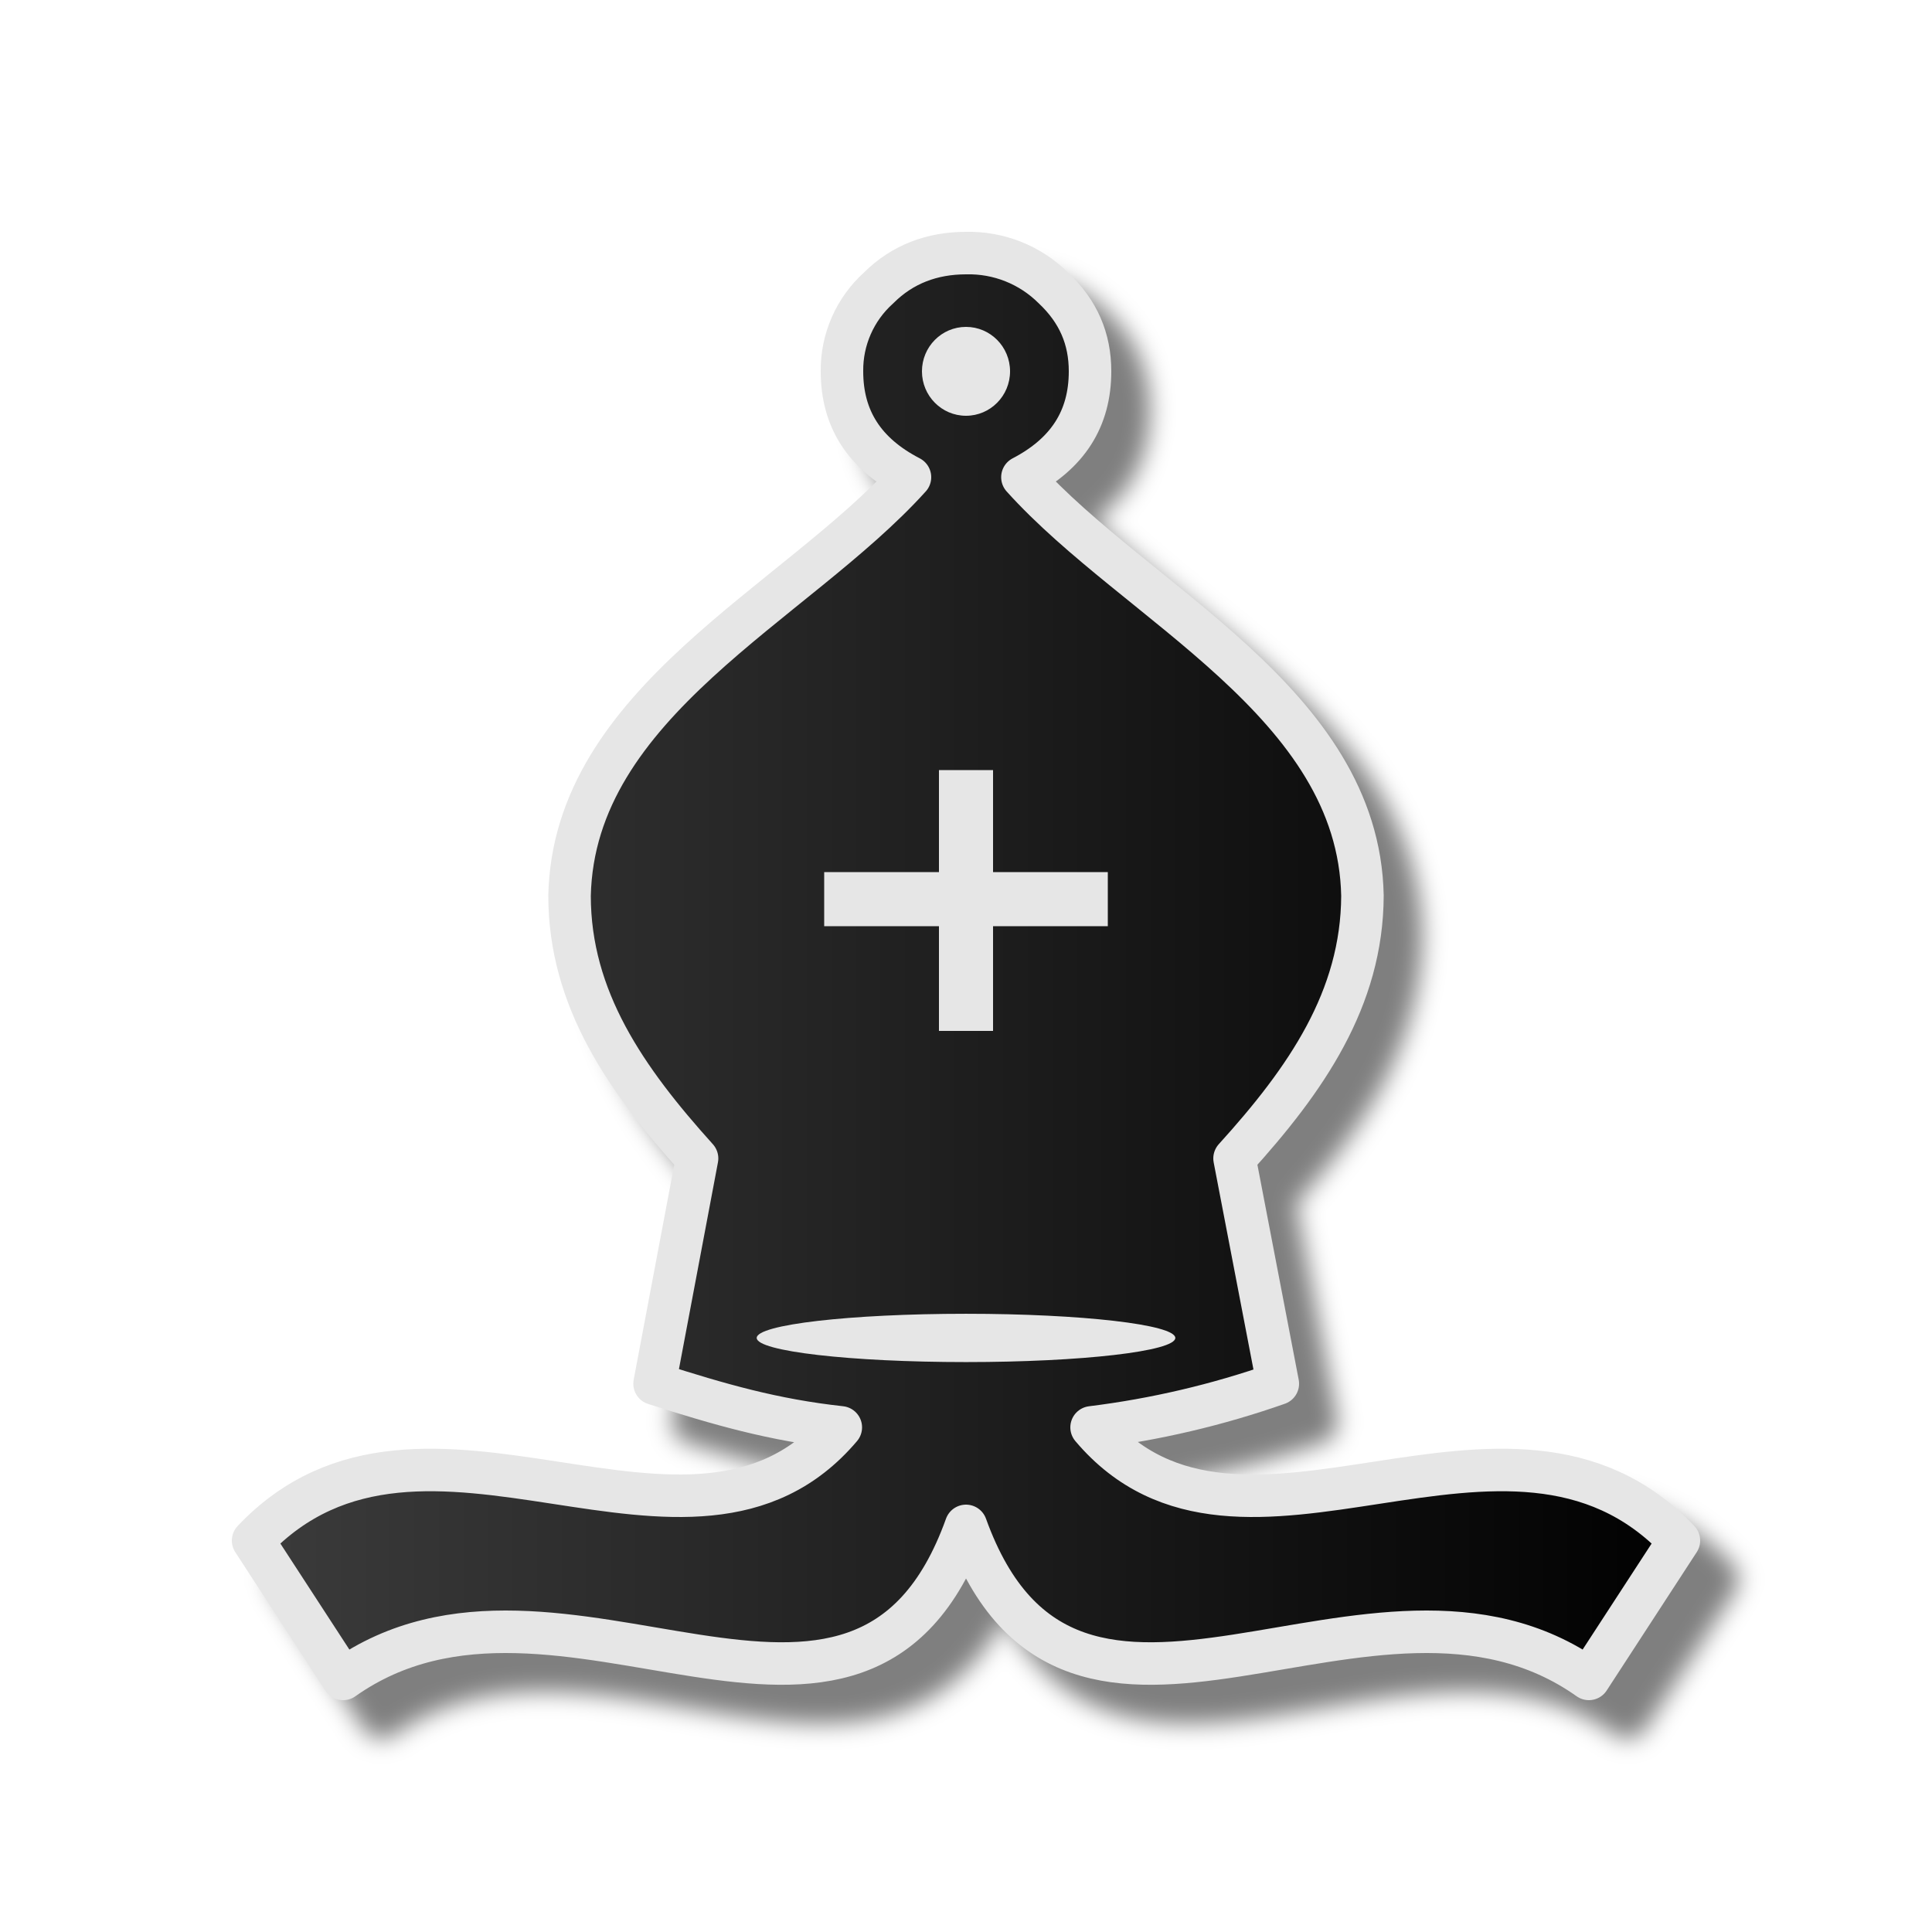
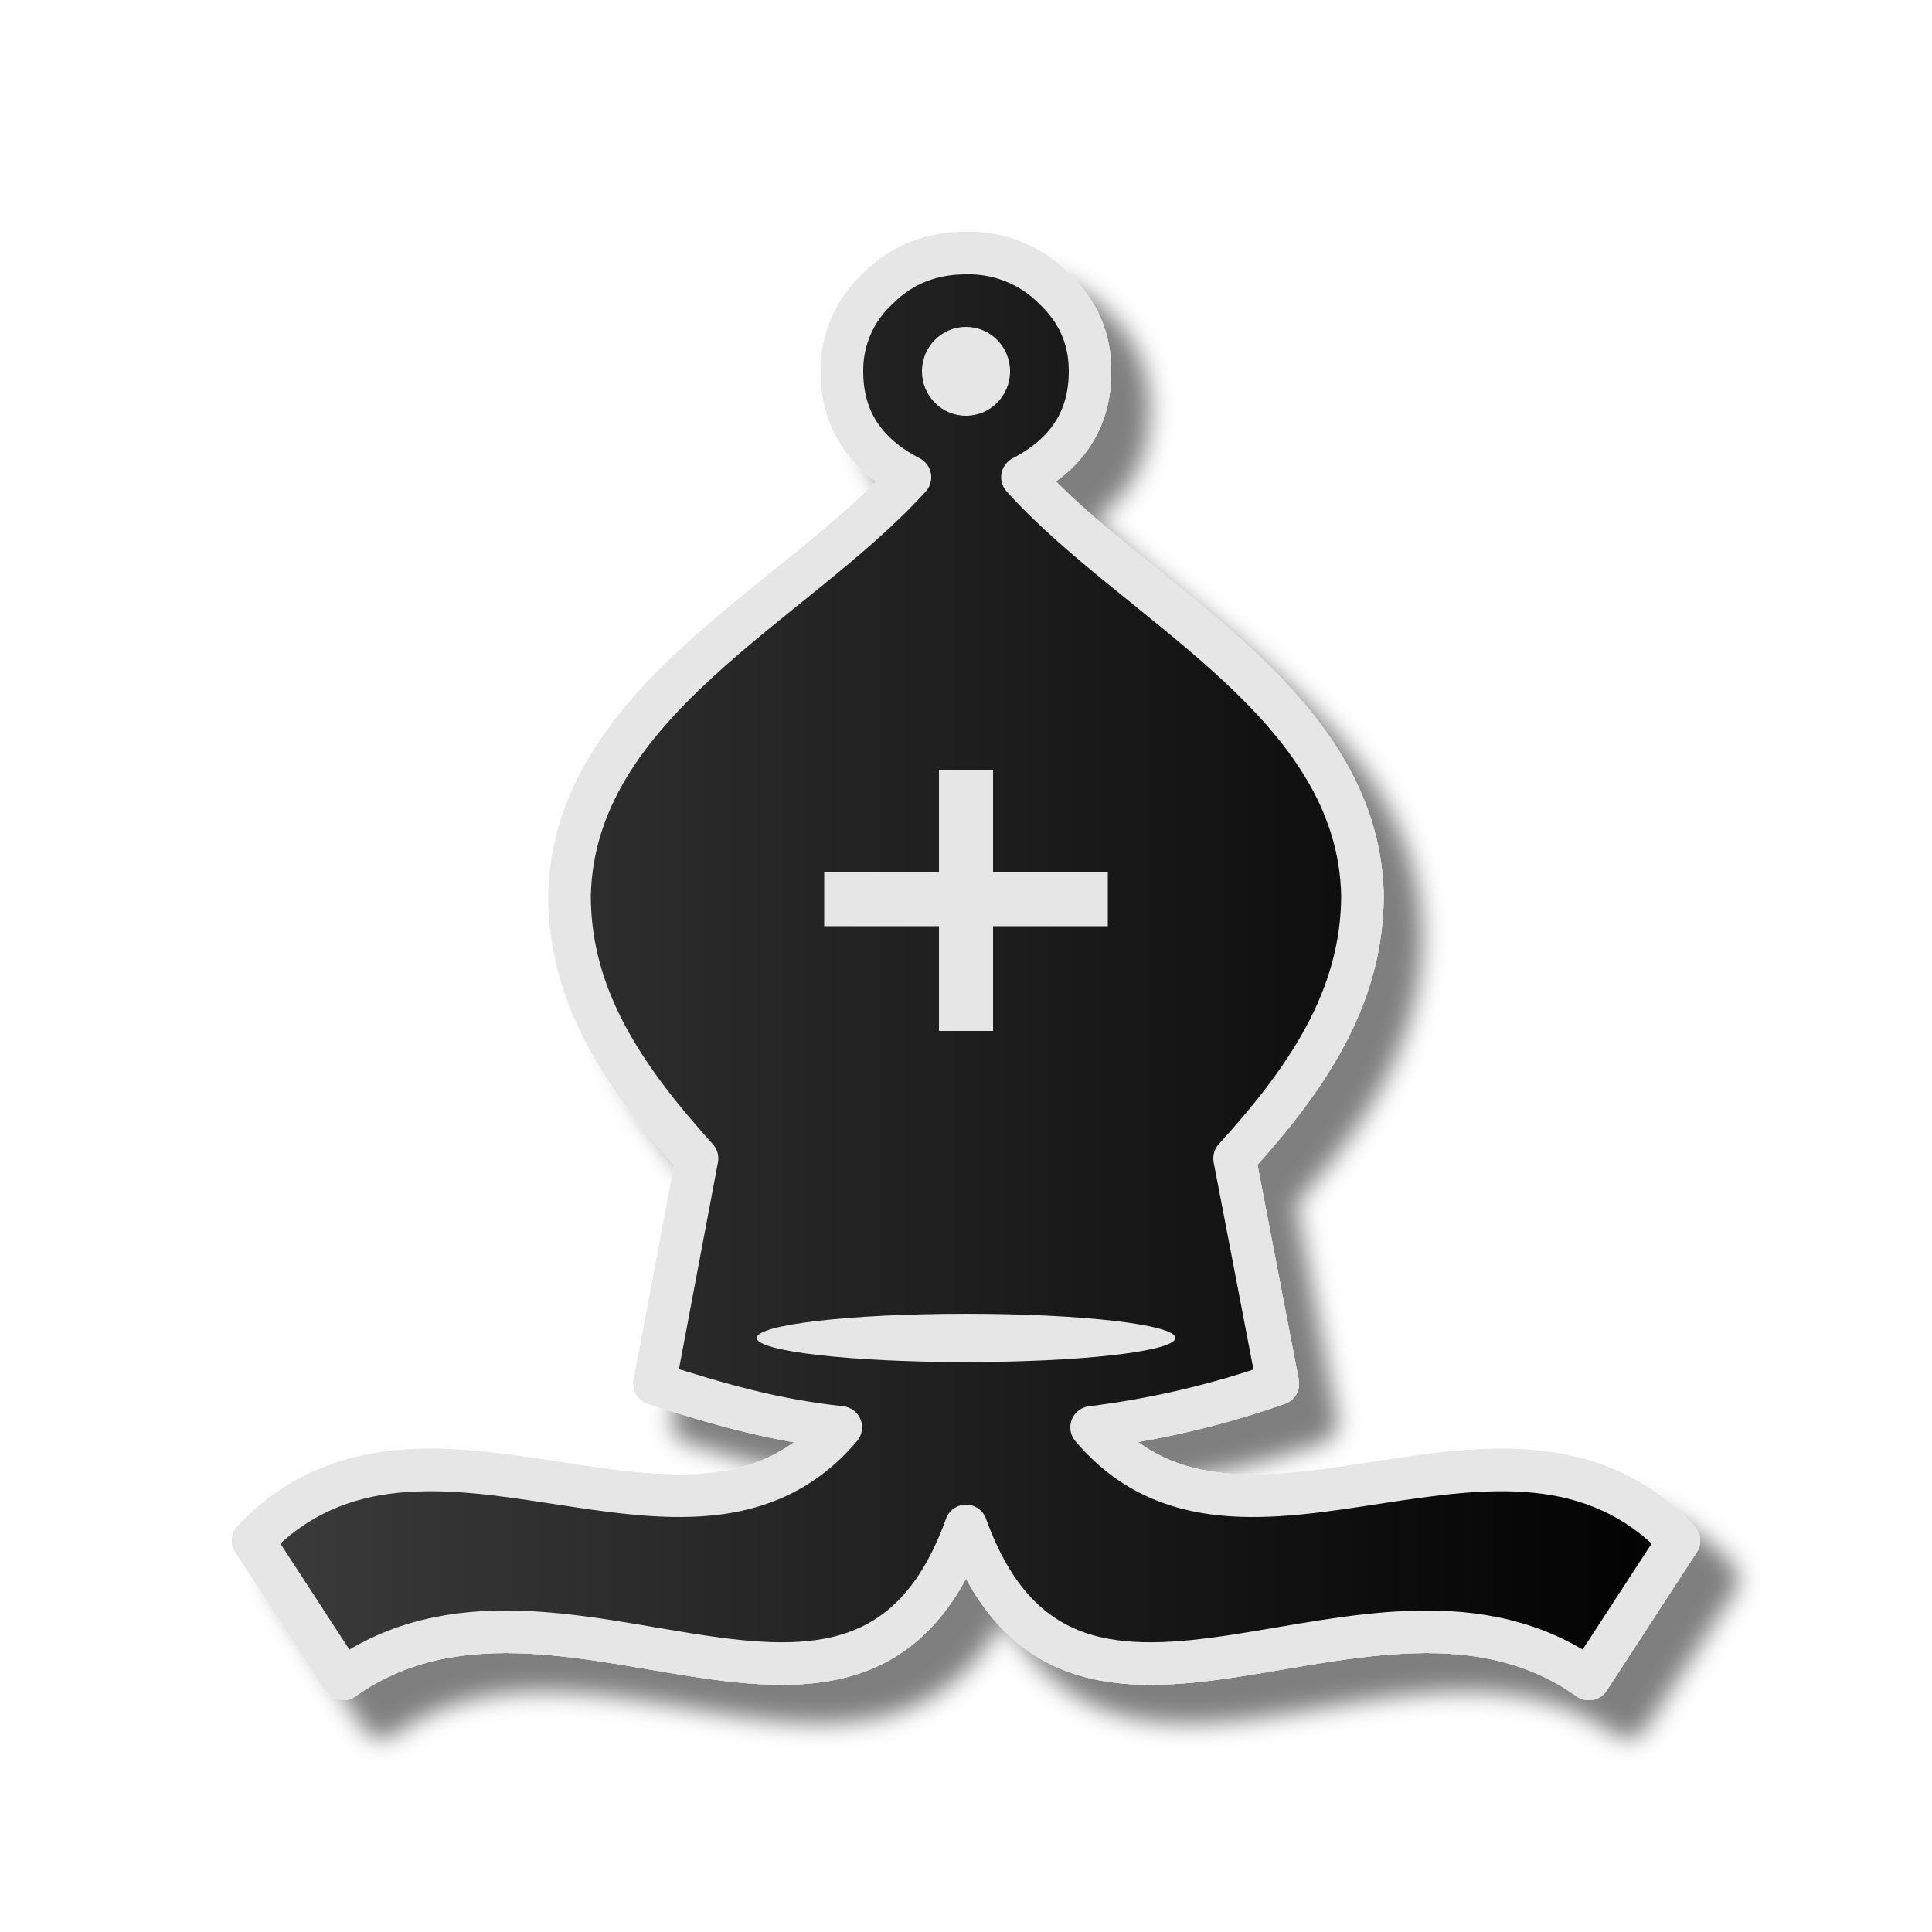
- <svg xmlns="http://www.w3.org/2000/svg" fill-rule="evenodd" clip-rule="evenodd" image-rendering="optimizeQuality" shape-rendering="geometricPrecision" text-rendering="geometricPrecision" viewBox="0 0 50 50">
+ <svg xmlns="http://www.w3.org/2000/svg" style="color-scheme:light only" fill-rule="evenodd" clip-rule="evenodd" image-rendering="optimizeQuality" shape-rendering="geometricPrecision" text-rendering="geometricPrecision" viewBox="0 0 50 50">
  <defs>
-     <filter id="c" color-interpolation-filters="sRGB">
-       <feGaussianBlur result="blur" stdDeviation="0.01 0.01" />
-     </filter>
-     <filter id="b" color-interpolation-filters="sRGB">
+     <linearGradient id="a" x1="13197" x2="13341" y1="-9591.1" y2="-9591.1" gradientTransform="translate(-3485.7 2562.6)scale(.26458)" gradientUnits="userSpaceOnUse">
+       <stop offset="0" stop-color="#3c3c3c" />
+       <stop offset="1" />
+     </linearGradient>
+     <filter id="b">
      <feFlood flood-color="#000" flood-opacity=".5" result="flood" />
      <feComposite in="flood" in2="SourceGraphic" operator="in" result="composite1" />
      <feGaussianBlur in="composite1" result="blur" stdDeviation=".3" />
      <feOffset dx="1" dy="1" result="offset" />
      <feComposite in="SourceGraphic" in2="offset" result="composite2" />
    </filter>
-     <linearGradient id="a" x1="13197" x2="13341" y1="-9591.1" y2="-9591.1" gradientTransform="translate(-3485.7 2562.6)scale(.26458)" gradientUnits="userSpaceOnUse">
-       <stop offset="0" stop-color="#3c3c3c" />
-       <stop offset="1" />
-     </linearGradient>
  </defs>
  <path fill="url(#a)" stroke="#e6e6e6" stroke-linejoin="round" stroke-width="1.1" d="M25 6.55c-.88 0-1.65.29-2.26.9a2.86 2.86 0 0 0-.95 2.16c0 1.23.58 2.13 1.76 2.74-2.97 3.29-8.7 5.82-8.81 10.83 0 2.67 1.46 4.76 3.3 6.8l-1.1 5.83c1.69.54 3.08.94 4.82 1.13-3.88 4.58-10.79-1.74-15.21 2.93l2.33 3.58c5.6-3.96 13.38 3.67 16.12-3.96 2.75 7.63 10.53 0 16.12 3.96l2.33-3.58c-4.42-4.67-11.33 1.65-15.2-2.93a23.1 23.1 0 0 0 4.82-1.13l-1.12-5.83c1.85-2.04 3.3-4.13 3.31-6.8-.1-5-5.84-7.54-8.8-10.83 1.17-.61 1.75-1.51 1.75-2.74 0-.84-.3-1.55-.95-2.16a3.1 3.1 0 0 0-2.26-.9z" filter="url(#b)" />
-   <ellipse cx="2720.3" cy="-271.4" fill="#e6e6e6" class="st15" filter="url(#c)" rx="16.3" ry="2.5" transform="matrix(.33232 0 0 .24998 -879.01 102.47)" />
+   <path fill="url(#a)" stroke="#e6e6e6" stroke-linejoin="round" stroke-width="1.1" d="M25 6.55c-.88 0-1.65.29-2.26.9a2.86 2.86 0 0 0-.95 2.16c0 1.23.58 2.13 1.76 2.74-2.97 3.29-8.7 5.82-8.81 10.83 0 2.67 1.46 4.76 3.3 6.8l-1.1 5.83c1.69.54 3.08.94 4.82 1.13-3.88 4.58-10.79-1.74-15.21 2.93l2.33 3.58c5.6-3.96 13.38 3.67 16.12-3.96 2.75 7.63 10.53 0 16.12 3.96l2.33-3.58c-4.42-4.67-11.33 1.65-15.2-2.93a23.1 23.1 0 0 0 4.82-1.13l-1.12-5.83c1.85-2.04 3.3-4.13 3.31-6.8-.1-5-5.84-7.54-8.8-10.83 1.17-.61 1.75-1.51 1.75-2.74 0-.84-.3-1.55-.95-2.16a3.1 3.1 0 0 0-2.26-.9z" />
+   <ellipse cx="2720.3" cy="-271.4" fill="#e6e6e6" class="st15" rx="16.3" ry="2.5" transform="matrix(.33232 0 0 .24998 -879.01 102.47)" />
  <ellipse cx="25" cy="9.61" fill="#e6e6e6" class="st15" rx="1.14" ry="1.15" />
  <path fill="none" stroke="#e6e6e6" stroke-width="1.4" d="M21.33 23.27h7.34M25 19.93v6.75" />
</svg>
